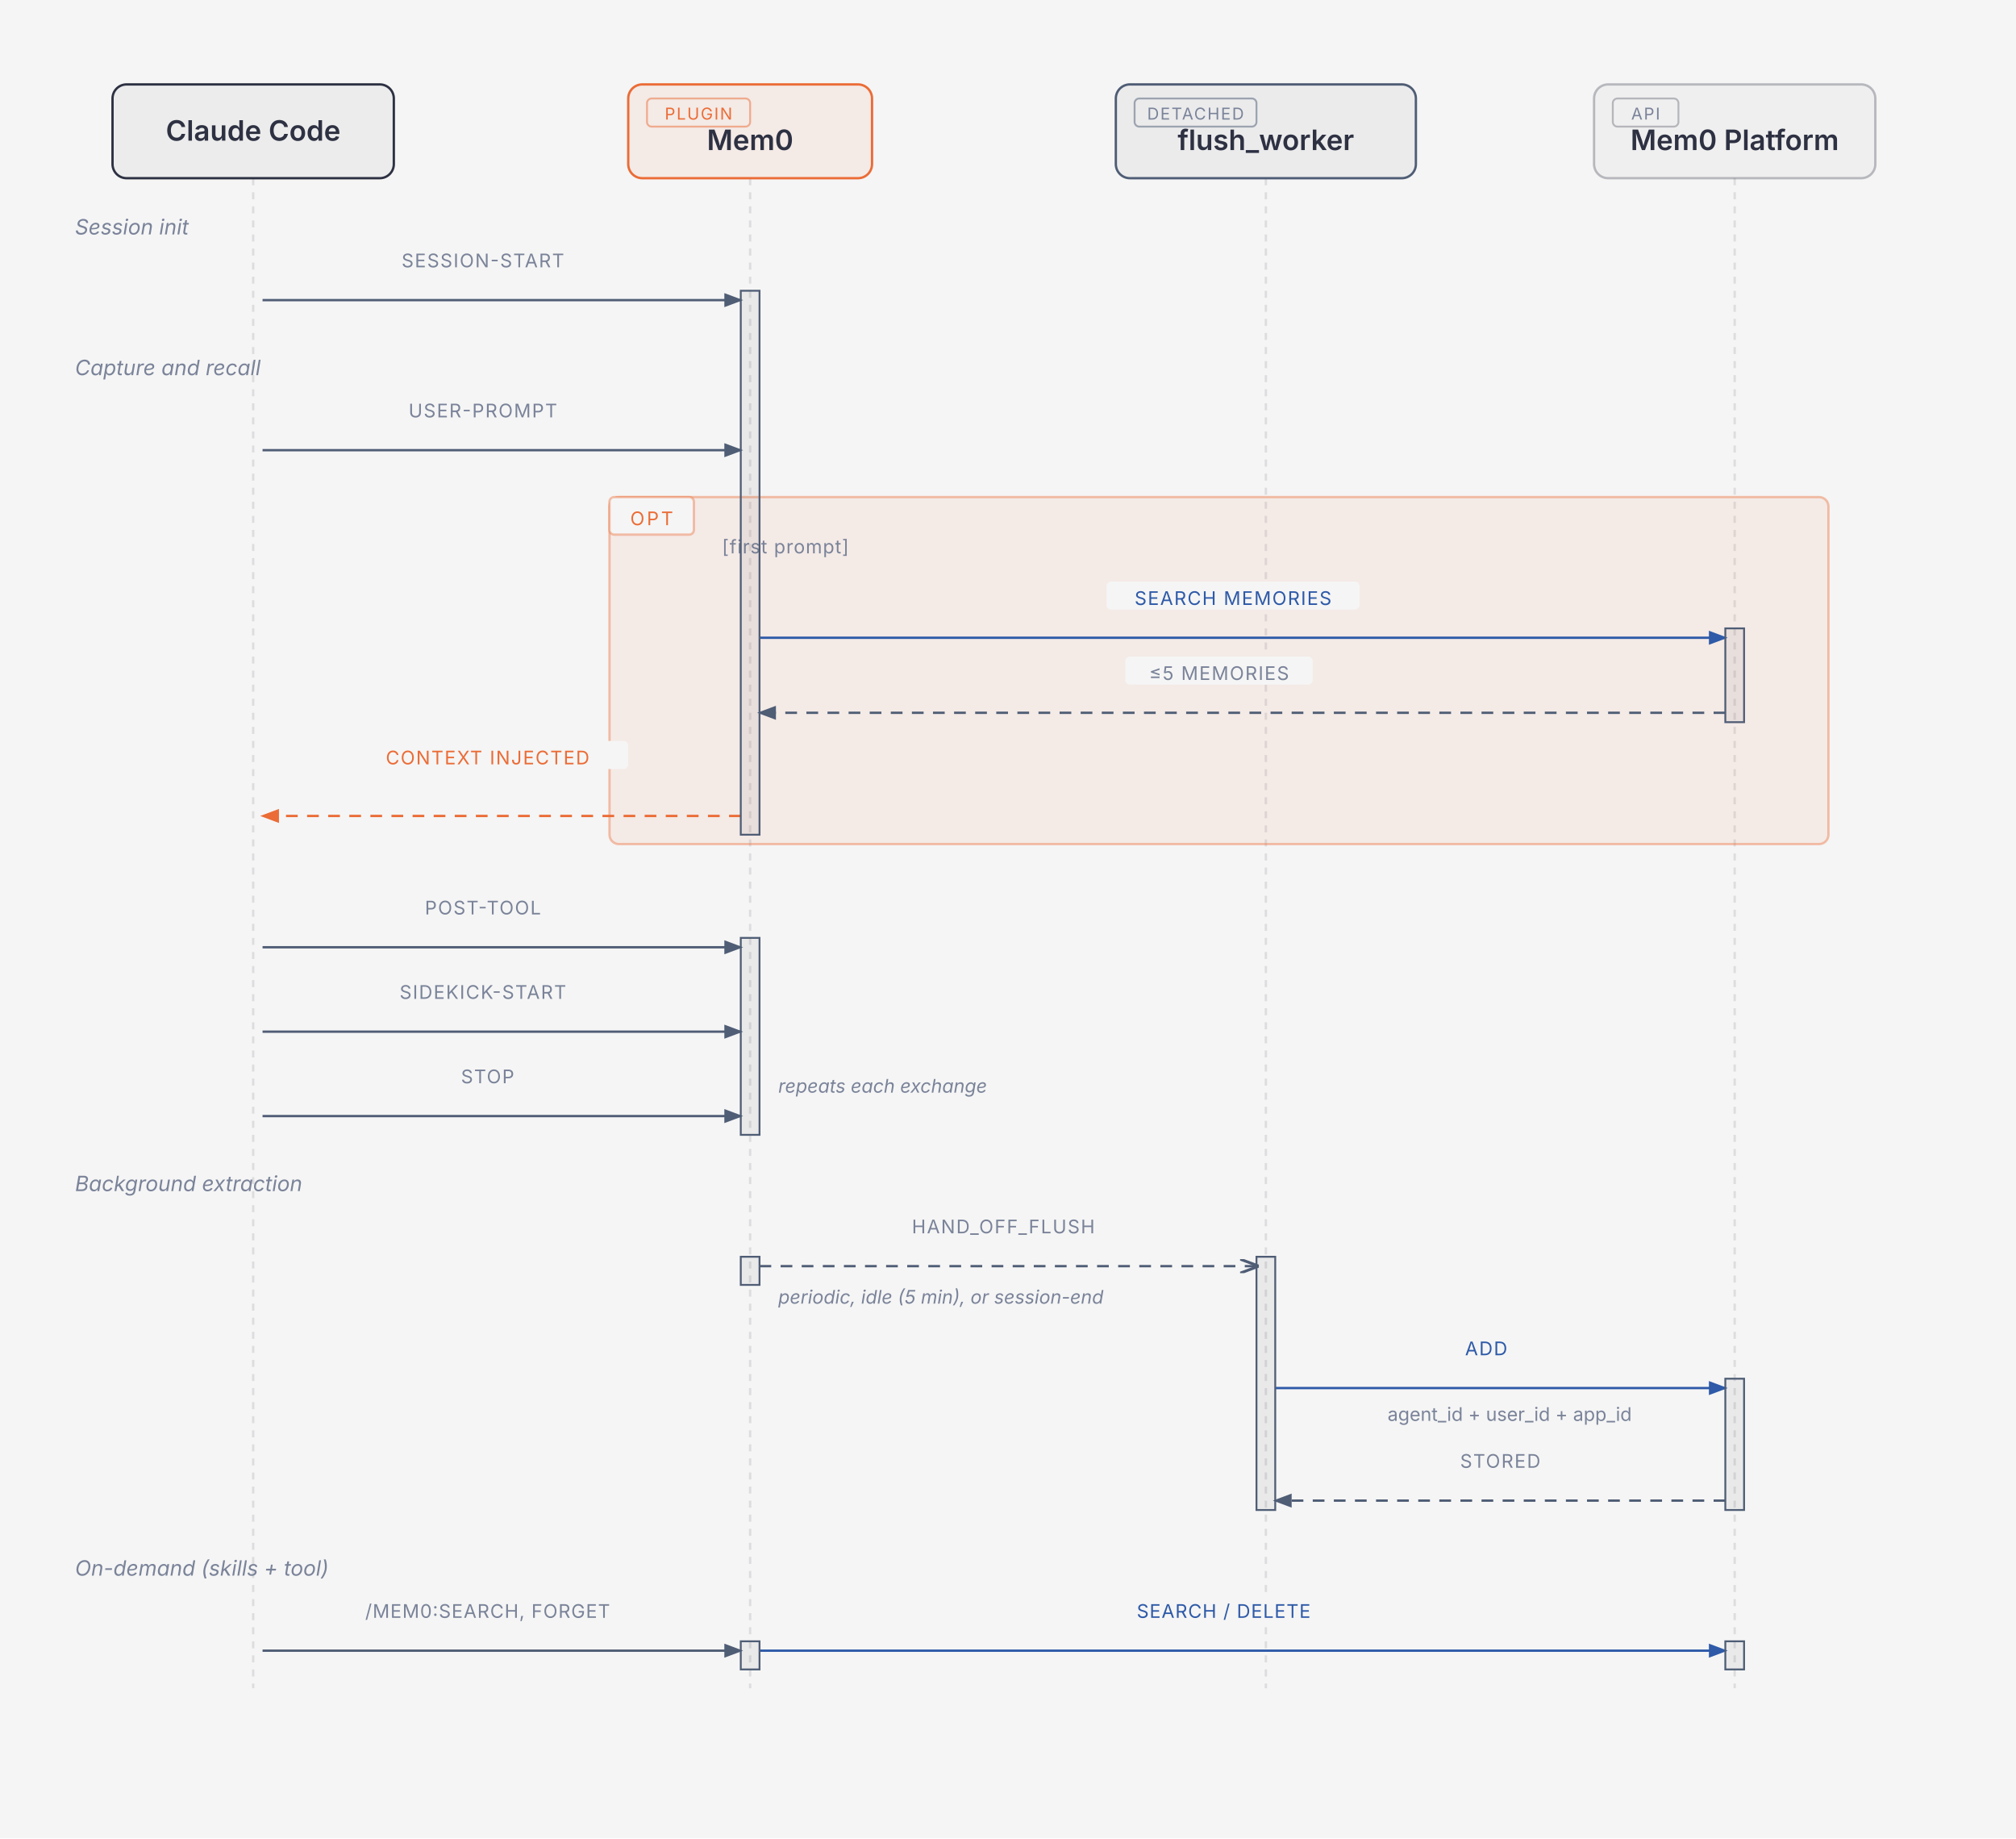
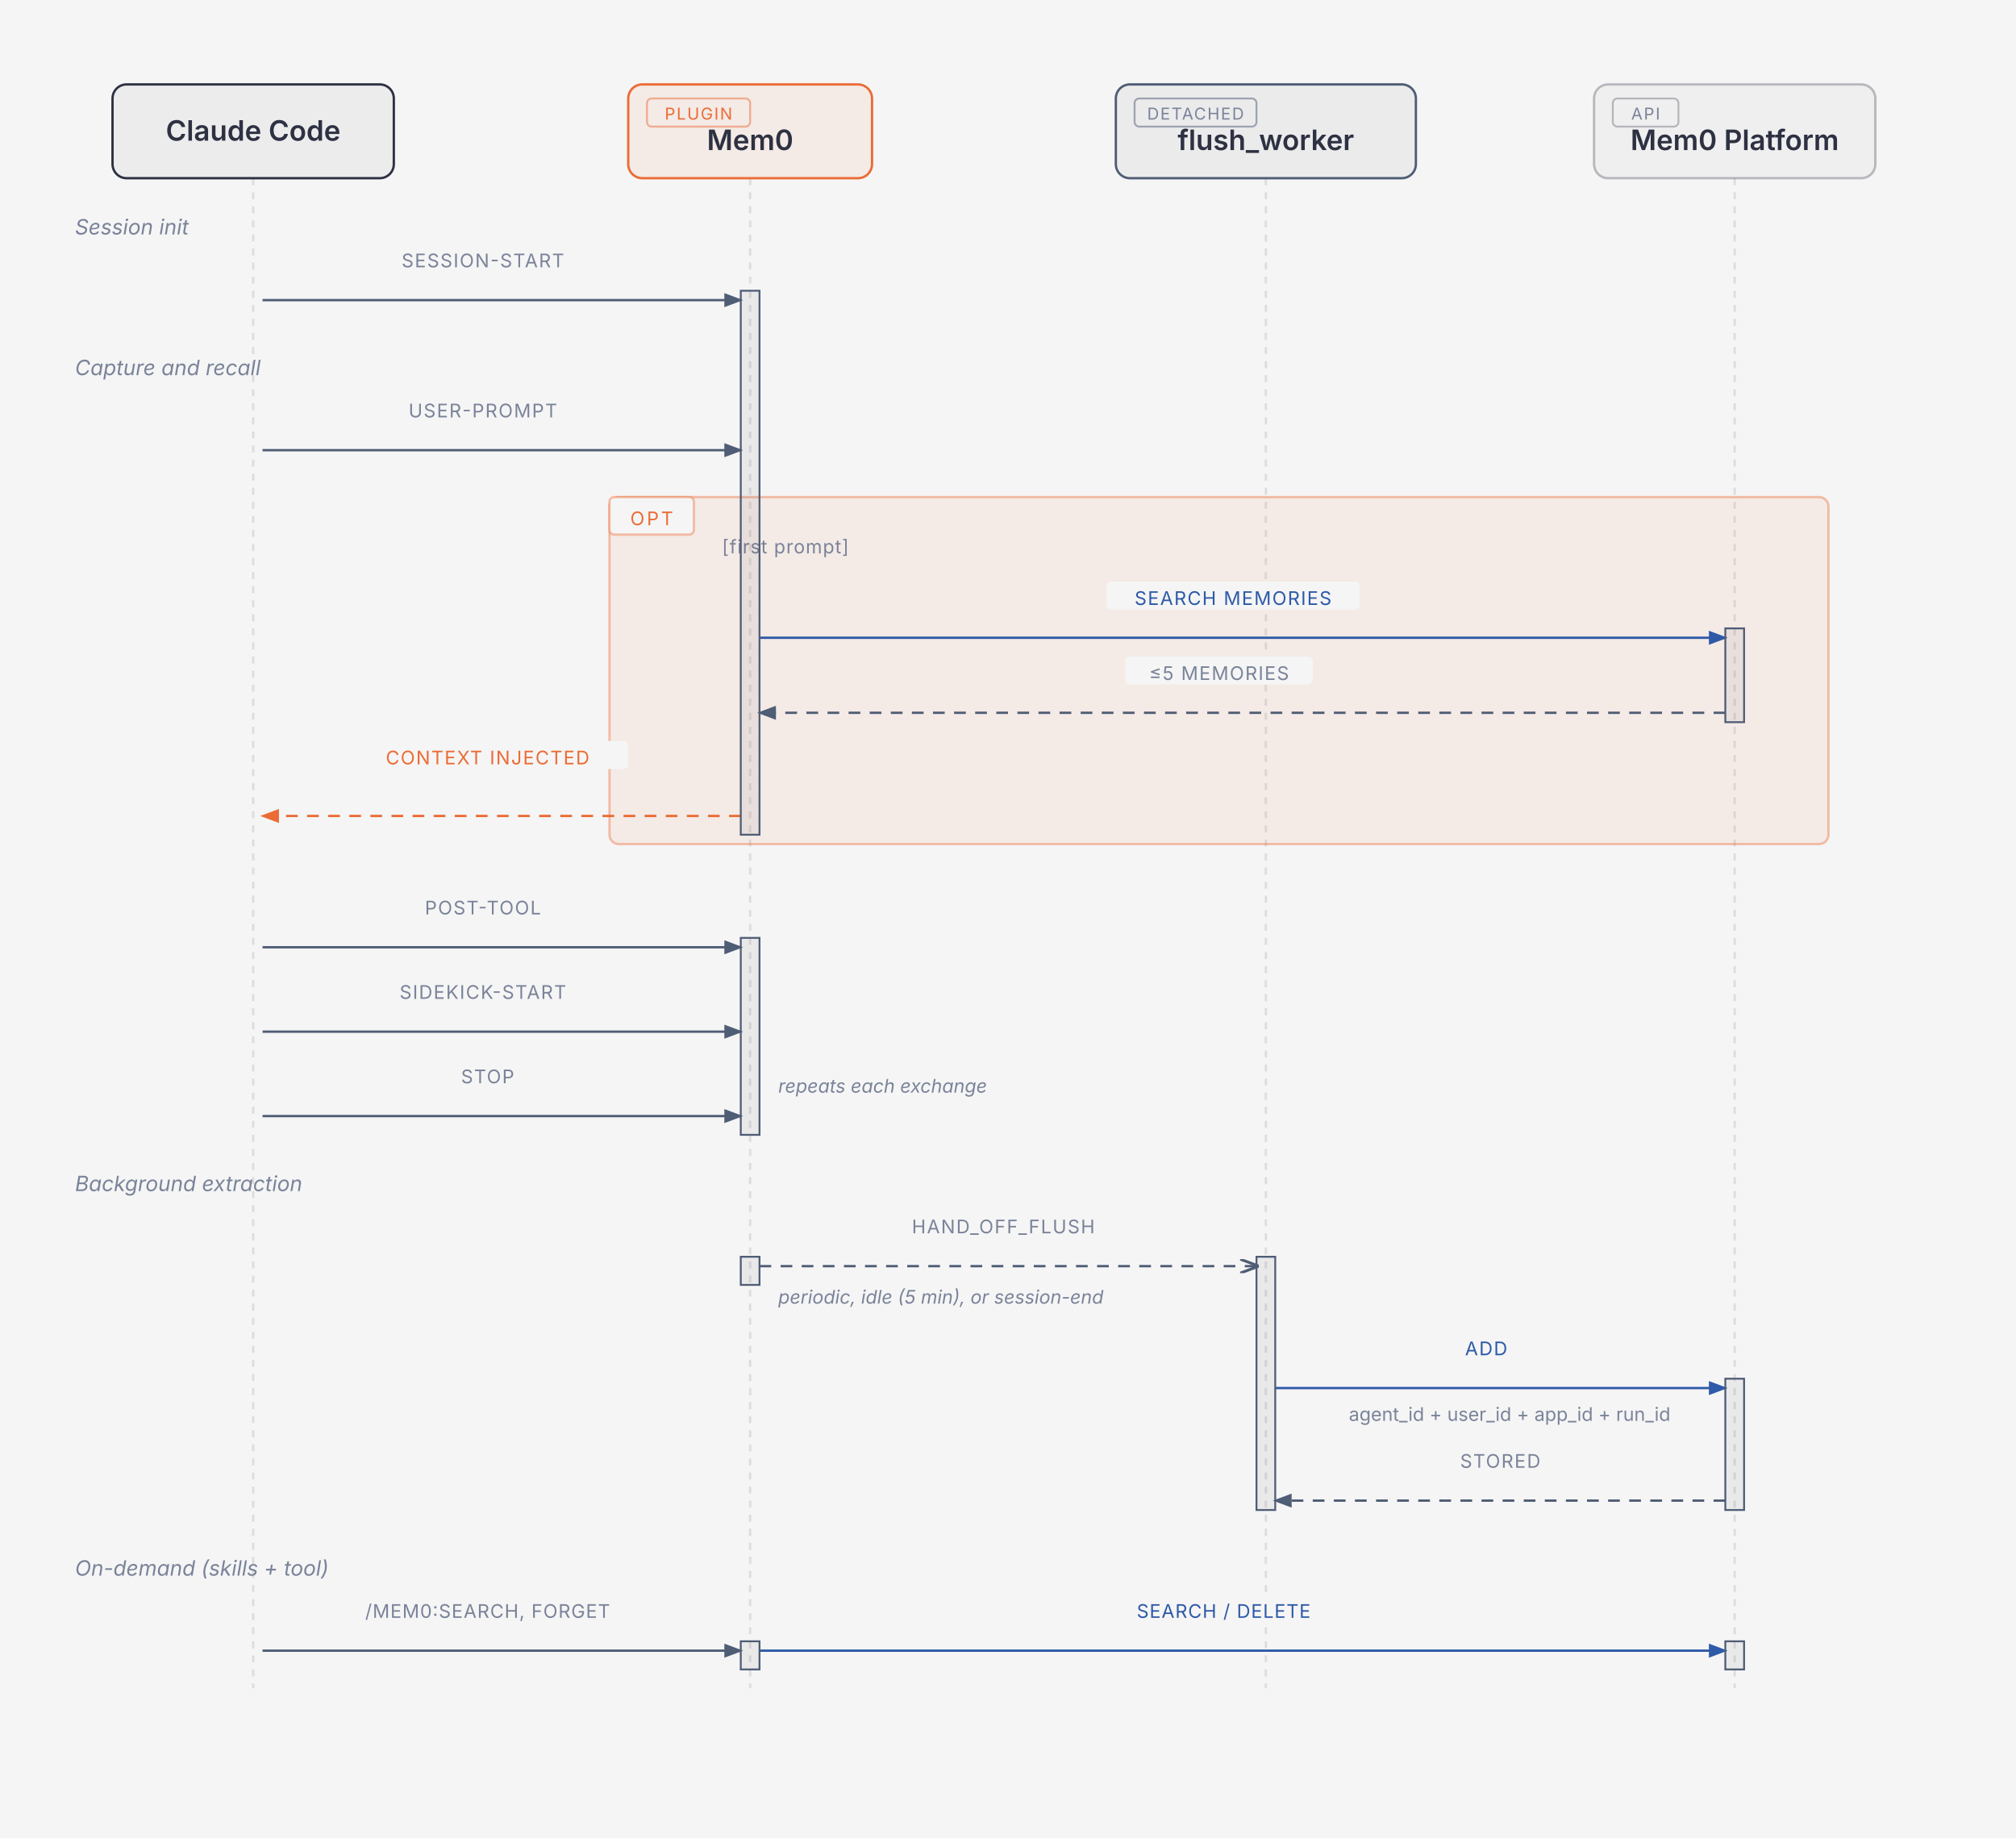
<svg xmlns="http://www.w3.org/2000/svg" viewBox="0 0 860 784" width="860" role="img" aria-labelledby="seq-title seq-desc">
  <defs>
    <marker id="arrow" markerWidth="8" markerHeight="6" refX="7" refY="3" orient="auto">
      <polygon points="0 0, 8 3, 0 6" fill="#4f5d75" />
    </marker>
    <marker id="arrow-accent" markerWidth="8" markerHeight="6" refX="7" refY="3" orient="auto">
      <polygon points="0 0, 8 3, 0 6" fill="#eb6c36" />
    </marker>
    <marker id="arrow-link" markerWidth="8" markerHeight="6" refX="7" refY="3" orient="auto">
      <polygon points="0 0, 8 3, 0 6" fill="#2e5aa8" />
    </marker>
    <marker id="arrow-open" markerWidth="8" markerHeight="6" refX="7" refY="3" orient="auto">
      <polyline points="0 0, 8 3, 0 6" fill="none" stroke="#4f5d75" stroke-width="1.2" />
    </marker>
    <style>
      text { font-family: -apple-system, BlinkMacSystemFont, 'Segoe UI', sans-serif; }
    </style>
  </defs>
  <rect width="100%" height="100%" fill="#f5f5f5" />
  <line x1="108" y1="76" x2="108" y2="720" stroke="rgba(45,49,66,0.12)" stroke-width="1" stroke-dasharray="3,3" />
  <line x1="320" y1="76" x2="320" y2="720" stroke="rgba(45,49,66,0.12)" stroke-width="1" stroke-dasharray="3,3" />
  <line x1="540" y1="76" x2="540" y2="720" stroke="rgba(45,49,66,0.12)" stroke-width="1" stroke-dasharray="3,3" />
  <line x1="740" y1="76" x2="740" y2="720" stroke="rgba(45,49,66,0.12)" stroke-width="1" stroke-dasharray="3,3" />
  <text x="32" y="100" fill="#7a8399" font-size="9" font-style="italic">Session init</text>
  <rect x="164" y="104" width="84" height="12" rx="2" fill="#f5f5f5" />
  <text x="206" y="114" fill="#7a8399" font-size="8" font-family="monospace" text-anchor="middle" letter-spacing="0.06em">SESSION-START</text>
  <line x1="112" y1="128" x2="316" y2="128" stroke="#4f5d75" stroke-width="1" marker-end="url(#arrow)" />
  <text x="32" y="160" fill="#7a8399" font-size="9" font-style="italic">Capture and recall</text>
  <rect x="162" y="168" width="88" height="12" rx="2" fill="#f5f5f5" />
  <text x="206" y="178" fill="#7a8399" font-size="8" font-family="monospace" text-anchor="middle" letter-spacing="0.06em">USER-PROMPT</text>
  <line x1="112" y1="192" x2="316" y2="192" stroke="#4f5d75" stroke-width="1" marker-end="url(#arrow)" />
  <rect x="260" y="212" width="520" height="148" rx="4" fill="rgba(235,108,54,0.08)" stroke="#eb6c36" stroke-width="1" stroke-opacity="0.4" />
  <rect x="260" y="212" width="36" height="16" rx="2" fill="#f5f5f5" stroke="#eb6c36" stroke-width="1" stroke-opacity="0.4" />
  <text x="278" y="224" fill="#eb6c36" font-size="8" font-family="monospace" text-anchor="middle" letter-spacing="0.12em">OPT</text>
  <text x="308" y="236" fill="#7a8399" font-size="8" font-family="monospace" letter-spacing="0.04em">[first prompt]</text>
  <rect x="472" y="248" width="108" height="12" rx="2" fill="#f5f5f5" />
  <text x="526" y="258" fill="#2e5aa8" font-size="8" font-family="monospace" text-anchor="middle" letter-spacing="0.06em">SEARCH MEMORIES</text>
  <line x1="324" y1="272" x2="736" y2="272" stroke="#2e5aa8" stroke-width="1" marker-end="url(#arrow-link)" />
  <rect x="480" y="280" width="80" height="12" rx="2" fill="#f5f5f5" />
  <text x="520" y="290" fill="#7a8399" font-size="8" font-family="monospace" text-anchor="middle" letter-spacing="0.06em">≤5 MEMORIES</text>
  <line x1="736" y1="304" x2="324" y2="304" stroke="#4f5d75" stroke-width="1" stroke-dasharray="5,4" marker-end="url(#arrow)" />
  <rect x="148" y="316" width="120" height="12" rx="2" fill="#f5f5f5" />
  <text x="208" y="326" fill="#eb6c36" font-size="8" font-family="monospace" text-anchor="middle" letter-spacing="0.06em">CONTEXT INJECTED</text>
  <line x1="316" y1="348" x2="112" y2="348" stroke="#eb6c36" stroke-width="1" stroke-dasharray="5,4" marker-end="url(#arrow-accent)" />
  <rect x="176" y="380" width="60" height="12" rx="2" fill="#f5f5f5" />
  <text x="206" y="390" fill="#7a8399" font-size="8" font-family="monospace" text-anchor="middle" letter-spacing="0.06em">POST-TOOL</text>
  <line x1="112" y1="404" x2="316" y2="404" stroke="#4f5d75" stroke-width="1" marker-end="url(#arrow)" />
  <rect x="156" y="416" width="100" height="12" rx="2" fill="#f5f5f5" />
  <text x="206" y="426" fill="#7a8399" font-size="8" font-family="monospace" text-anchor="middle" letter-spacing="0.06em">SIDEKICK-START</text>
  <line x1="112" y1="440" x2="316" y2="440" stroke="#4f5d75" stroke-width="1" marker-end="url(#arrow)" />
  <rect x="184" y="452" width="48" height="12" rx="2" fill="#f5f5f5" />
  <text x="208" y="462" fill="#7a8399" font-size="8" font-family="monospace" text-anchor="middle" letter-spacing="0.06em">STOP</text>
  <line x1="112" y1="476" x2="316" y2="476" stroke="#4f5d75" stroke-width="1" marker-end="url(#arrow)" />
  <text x="332" y="466" fill="#7a8399" font-size="8" font-style="italic">repeats each exchange</text>
  <text x="32" y="508" fill="#7a8399" font-size="9" font-style="italic">Background extraction</text>
  <rect x="380" y="516" width="96" height="12" rx="2" fill="#f5f5f5" />
  <text x="428" y="526" fill="#7a8399" font-size="8" font-family="monospace" text-anchor="middle" letter-spacing="0.06em">HAND_OFF_FLUSH</text>
  <line x1="324" y1="540" x2="536" y2="540" stroke="#4f5d75" stroke-width="1" stroke-dasharray="5,4" marker-end="url(#arrow-open)" />
  <text x="332" y="556" fill="#7a8399" font-size="8" font-style="italic">periodic, idle (5 min), or session-end</text>
  <rect x="620" y="568" width="28" height="12" rx="2" fill="#f5f5f5" />
  <text x="634" y="578" fill="#2e5aa8" font-size="8" font-family="monospace" text-anchor="middle" letter-spacing="0.06em">ADD</text>
  <line x1="544" y1="592" x2="736" y2="592" stroke="#2e5aa8" stroke-width="1" marker-end="url(#arrow-link)" />
-   <rect x="576" y="596" width="136" height="12" rx="2" fill="#f5f5f5" />
-   <text x="644" y="606" fill="#7a8399" font-size="8" font-family="monospace" text-anchor="middle">agent_id + user_id + app_id</text>
+   <rect x="564" y="596" width="160" height="12" rx="2" fill="#f5f5f5" />
+   <text x="644" y="606" fill="#7a8399" font-size="8" font-family="monospace" text-anchor="middle">agent_id + user_id + app_id + run_id</text>
  <rect x="616" y="616" width="48" height="12" rx="2" fill="#f5f5f5" />
  <text x="640" y="626" fill="#7a8399" font-size="8" font-family="monospace" text-anchor="middle" letter-spacing="0.06em">STORED</text>
  <line x1="736" y1="640" x2="544" y2="640" stroke="#4f5d75" stroke-width="1" stroke-dasharray="5,4" marker-end="url(#arrow)" />
  <text x="32" y="672" fill="#7a8399" font-size="9" font-style="italic">On-demand (skills + tool)</text>
  <rect x="136" y="680" width="144" height="12" rx="2" fill="#f5f5f5" />
  <text x="208" y="690" fill="#7a8399" font-size="8" font-family="monospace" text-anchor="middle" letter-spacing="0.04em">/MEM0:SEARCH, FORGET</text>
  <line x1="112" y1="704" x2="316" y2="704" stroke="#4f5d75" stroke-width="1" marker-end="url(#arrow)" />
  <rect x="468" y="680" width="108" height="12" rx="2" fill="#f5f5f5" />
  <text x="522" y="690" fill="#2e5aa8" font-size="8" font-family="monospace" text-anchor="middle" letter-spacing="0.04em">SEARCH / DELETE</text>
  <line x1="324" y1="704" x2="736" y2="704" stroke="#2e5aa8" stroke-width="1" marker-end="url(#arrow-link)" />
  <rect x="316" y="124" width="8" height="232" fill="rgba(45,49,66,0.06)" stroke="#4f5d75" stroke-width="0.8" />
  <rect x="316" y="400" width="8" height="84" fill="rgba(45,49,66,0.06)" stroke="#4f5d75" stroke-width="0.8" />
  <rect x="316" y="536" width="8" height="12" fill="rgba(45,49,66,0.06)" stroke="#4f5d75" stroke-width="0.8" />
  <rect x="316" y="700" width="8" height="12" fill="rgba(45,49,66,0.06)" stroke="#4f5d75" stroke-width="0.8" />
  <rect x="736" y="268" width="8" height="40" fill="rgba(45,49,66,0.06)" stroke="#4f5d75" stroke-width="0.8" />
  <rect x="536" y="536" width="8" height="108" fill="rgba(45,49,66,0.06)" stroke="#4f5d75" stroke-width="0.8" />
  <rect x="736" y="588" width="8" height="56" fill="rgba(45,49,66,0.06)" stroke="#4f5d75" stroke-width="0.8" />
  <rect x="736" y="700" width="8" height="12" fill="rgba(45,49,66,0.06)" stroke="#4f5d75" stroke-width="0.8" />
  <rect x="48" y="36" width="120" height="40" rx="6" fill="#ececec" stroke="#2d3142" stroke-width="1" />
  <text x="108" y="60" fill="#2d3142" font-size="12" font-weight="600" text-anchor="middle">Claude Code</text>
  <rect x="268" y="36" width="104" height="40" rx="6" fill="rgba(235,108,54,0.08)" stroke="#eb6c36" stroke-width="1" />
  <rect x="276" y="42" width="44" height="12" rx="2" fill="transparent" stroke="#eb6c36" stroke-width="0.8" stroke-opacity="0.5" />
  <text x="298" y="51" fill="#eb6c36" font-size="7" font-family="monospace" text-anchor="middle" letter-spacing="0.08em">PLUGIN</text>
  <text x="320" y="64" fill="#2d3142" font-size="12" font-weight="600" text-anchor="middle">Mem0</text>
  <rect x="476" y="36" width="128" height="40" rx="6" fill="rgba(45,49,66,0.05)" stroke="#4f5d75" stroke-width="1" />
  <rect x="484" y="42" width="52" height="12" rx="2" fill="transparent" stroke="#4f5d75" stroke-width="0.8" stroke-opacity="0.5" />
  <text x="510" y="51" fill="#7a8399" font-size="7" font-family="monospace" text-anchor="middle" letter-spacing="0.08em">DETACHED</text>
  <text x="540" y="64" fill="#2d3142" font-size="12" font-weight="600" text-anchor="middle">flush_worker</text>
  <rect x="680" y="36" width="120" height="40" rx="6" fill="rgba(45,49,66,0.03)" stroke="rgba(45,49,66,0.3)" stroke-width="1" />
  <rect x="688" y="42" width="28" height="12" rx="2" fill="transparent" stroke="rgba(45,49,66,0.3)" stroke-width="0.8" />
  <text x="702" y="51" fill="#7a8399" font-size="7" font-family="monospace" text-anchor="middle" letter-spacing="0.08em">API</text>
  <text x="740" y="64" fill="#2d3142" font-size="12" font-weight="600" text-anchor="middle">Mem0 Platform</text>
</svg>
